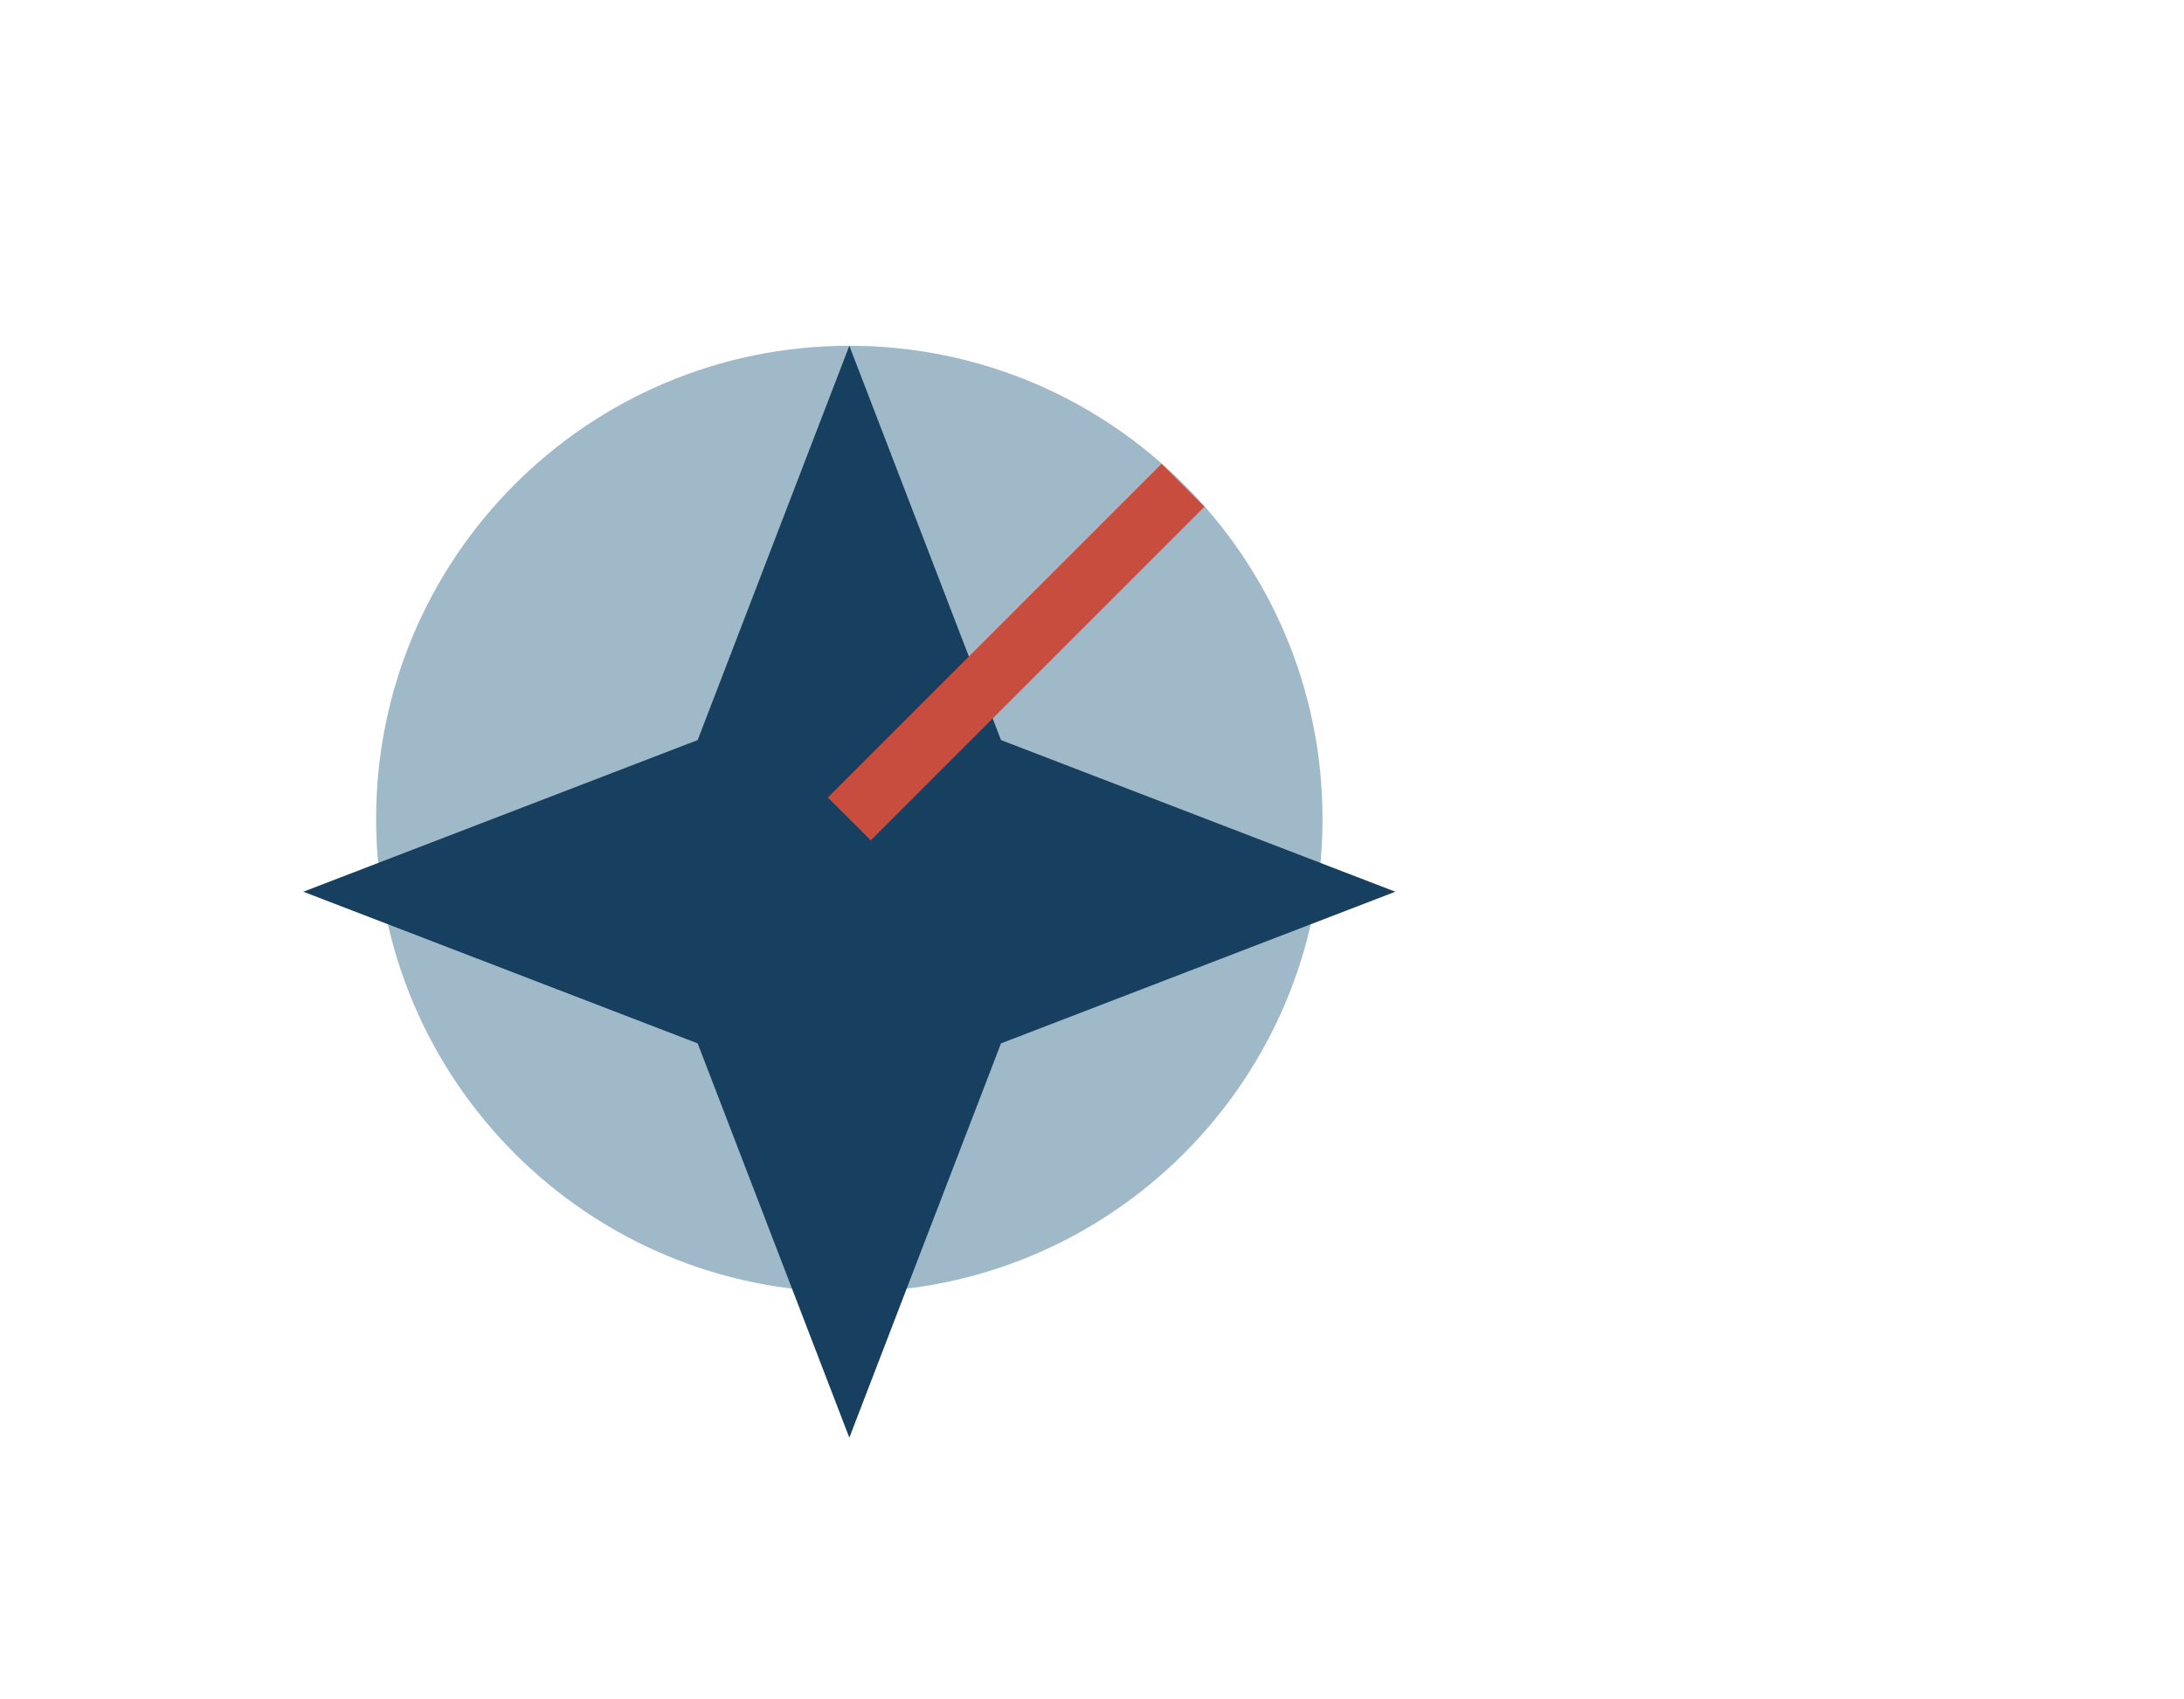
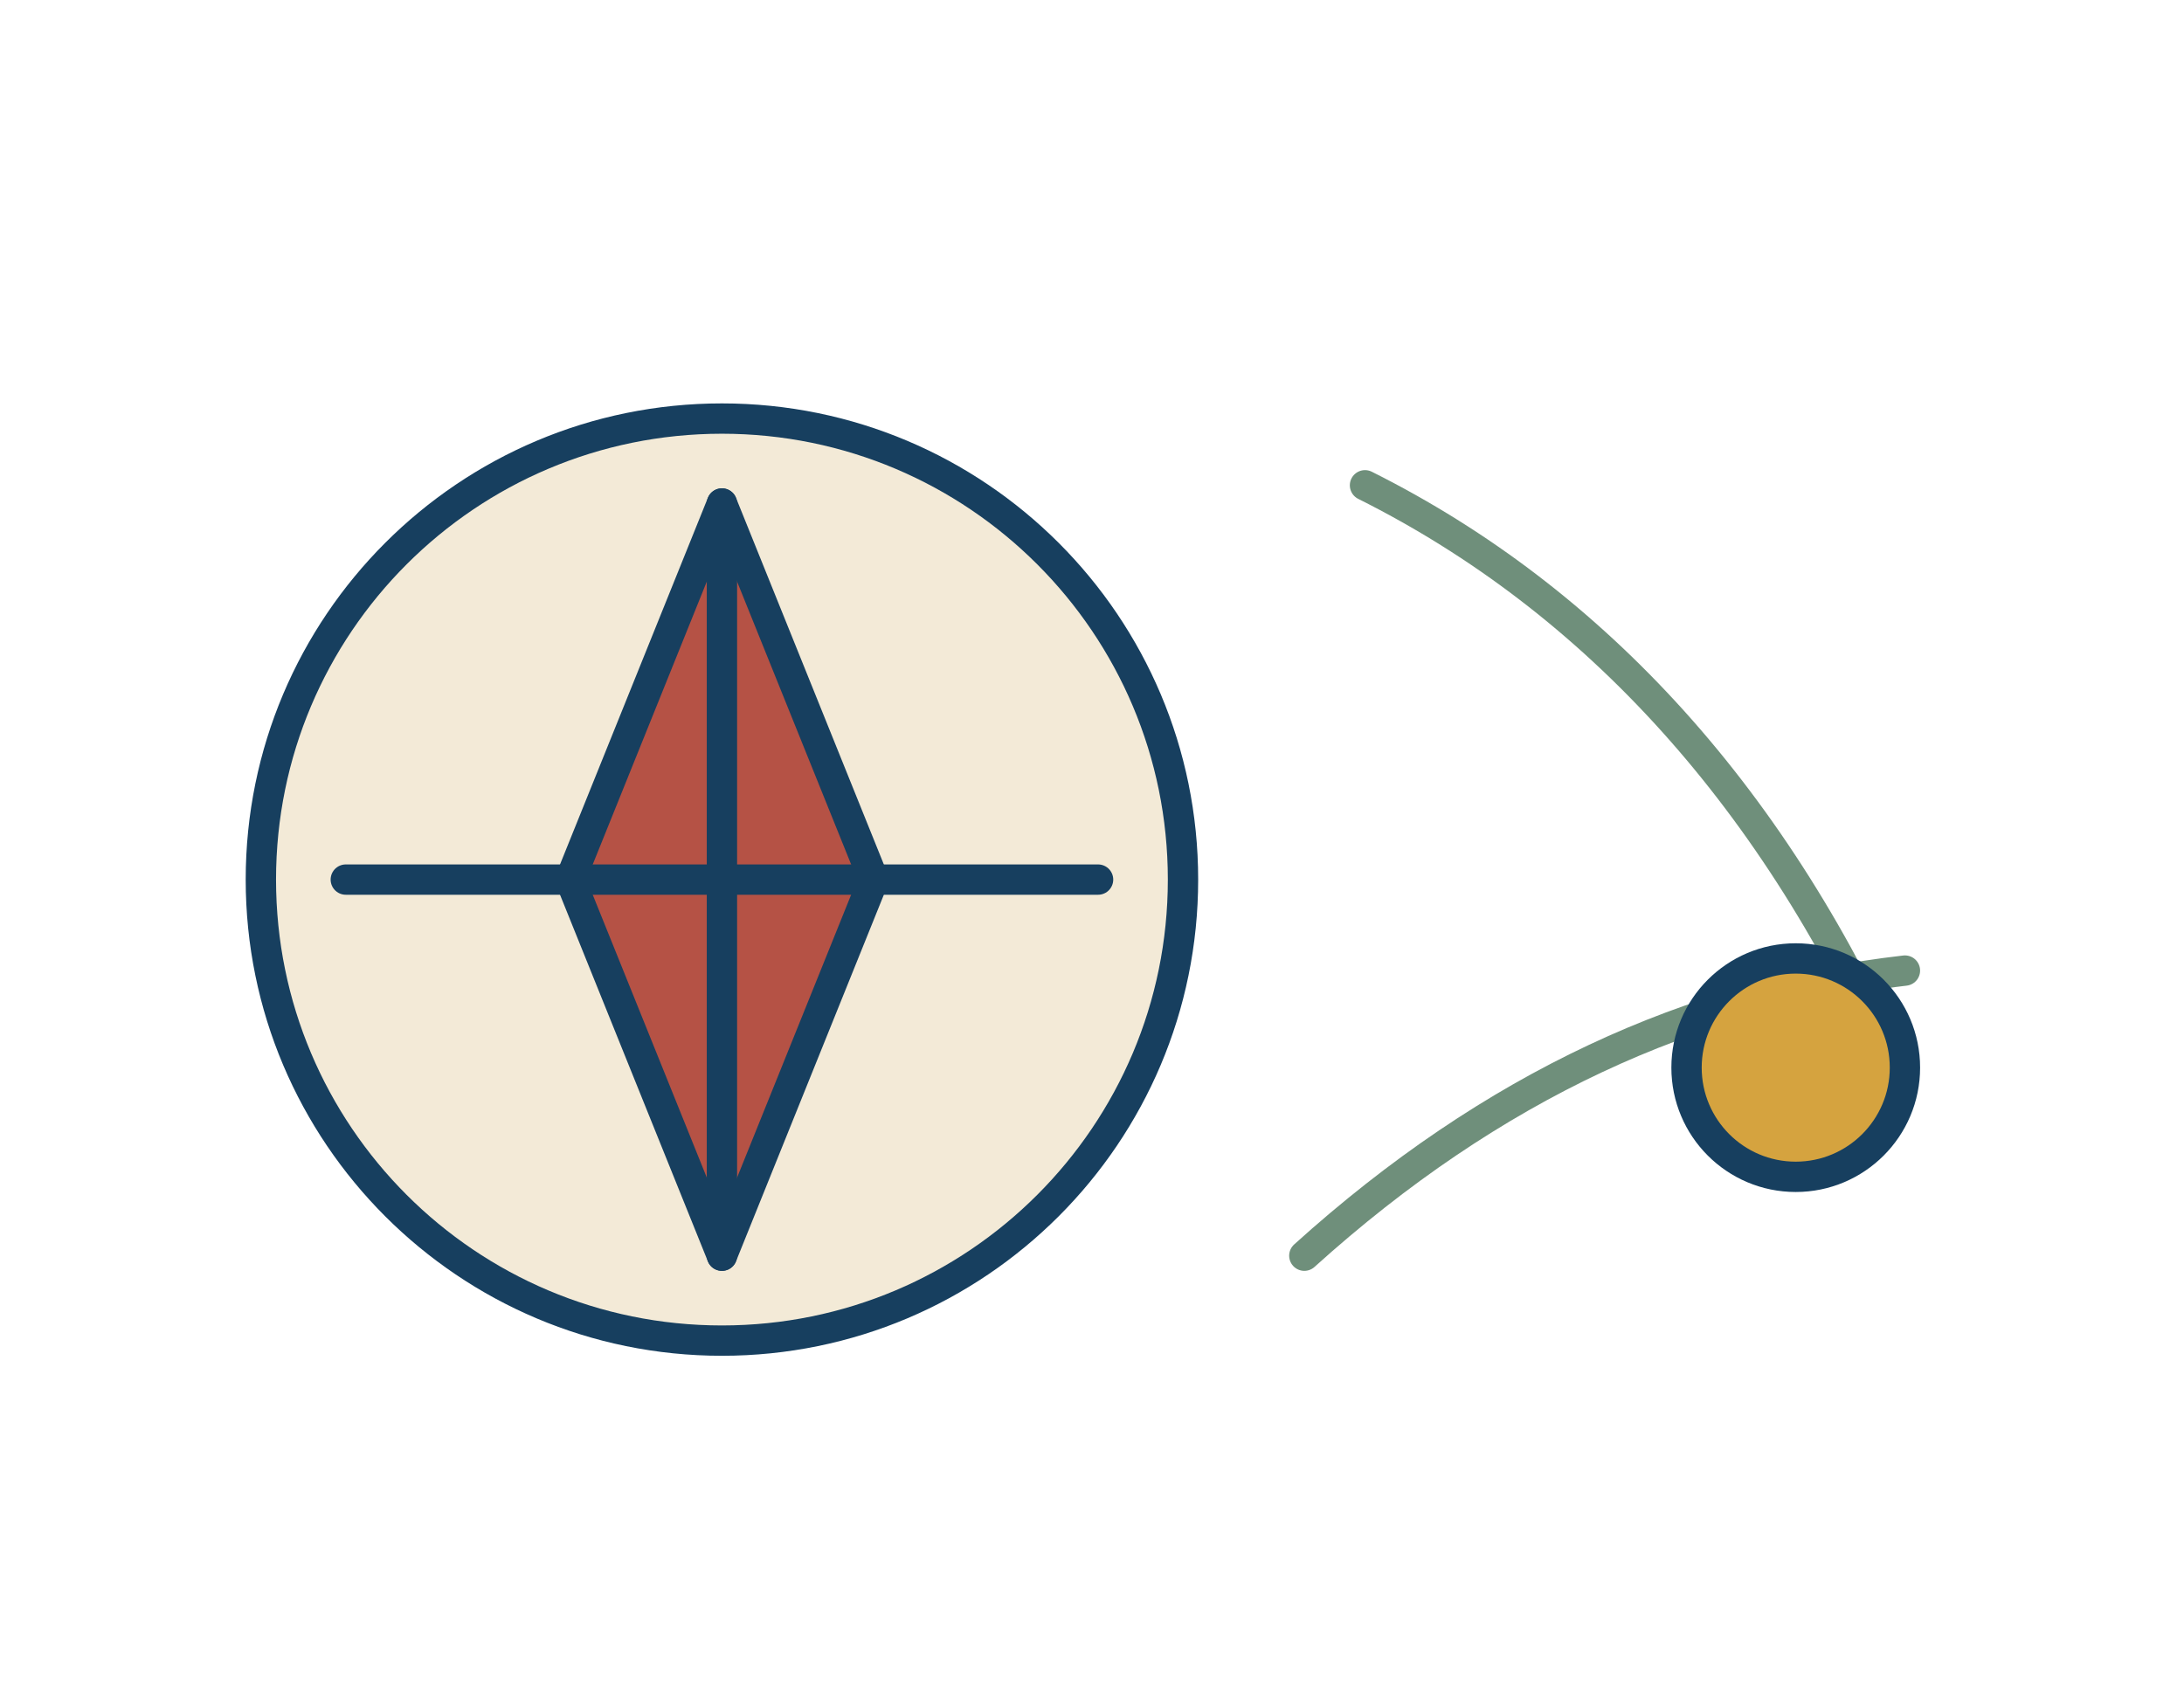
- <svg xmlns="http://www.w3.org/2000/svg" width="360" height="280" viewBox="20 270 340 280">
-   <circle cx="150" cy="405" r="78" fill="#9fb9c8" />
-   <path d="M150 327l25 65 65 25-65 25-25 65-25-65-65-25 65-25z" fill="#173f5f" />
-   <path d="M150 405l55-55" stroke="#c84d3f" stroke-width="10" />
+ <svg xmlns="http://www.w3.org/2000/svg" width="360" height="280" viewBox="0 0 360 280">
+   <g stroke="#173f5f" stroke-width="5" stroke-linecap="round" stroke-linejoin="round">
+     <circle cx="119" cy="145" r="76" fill="#f3ead7" />
+     <path d="M119 83l25 62-25 62-25-62z" fill="#b55245" />
+     <path d="M119 83v124M57 145h124" fill="none" />
+     <path d="M225 80c38 19 68 52 88 98M215 207c31-28 64-43 99-47" fill="none" stroke="#6f8f7b" />
+     <circle cx="296" cy="176" r="18" fill="#d5a33f" />
+   </g>
</svg>
